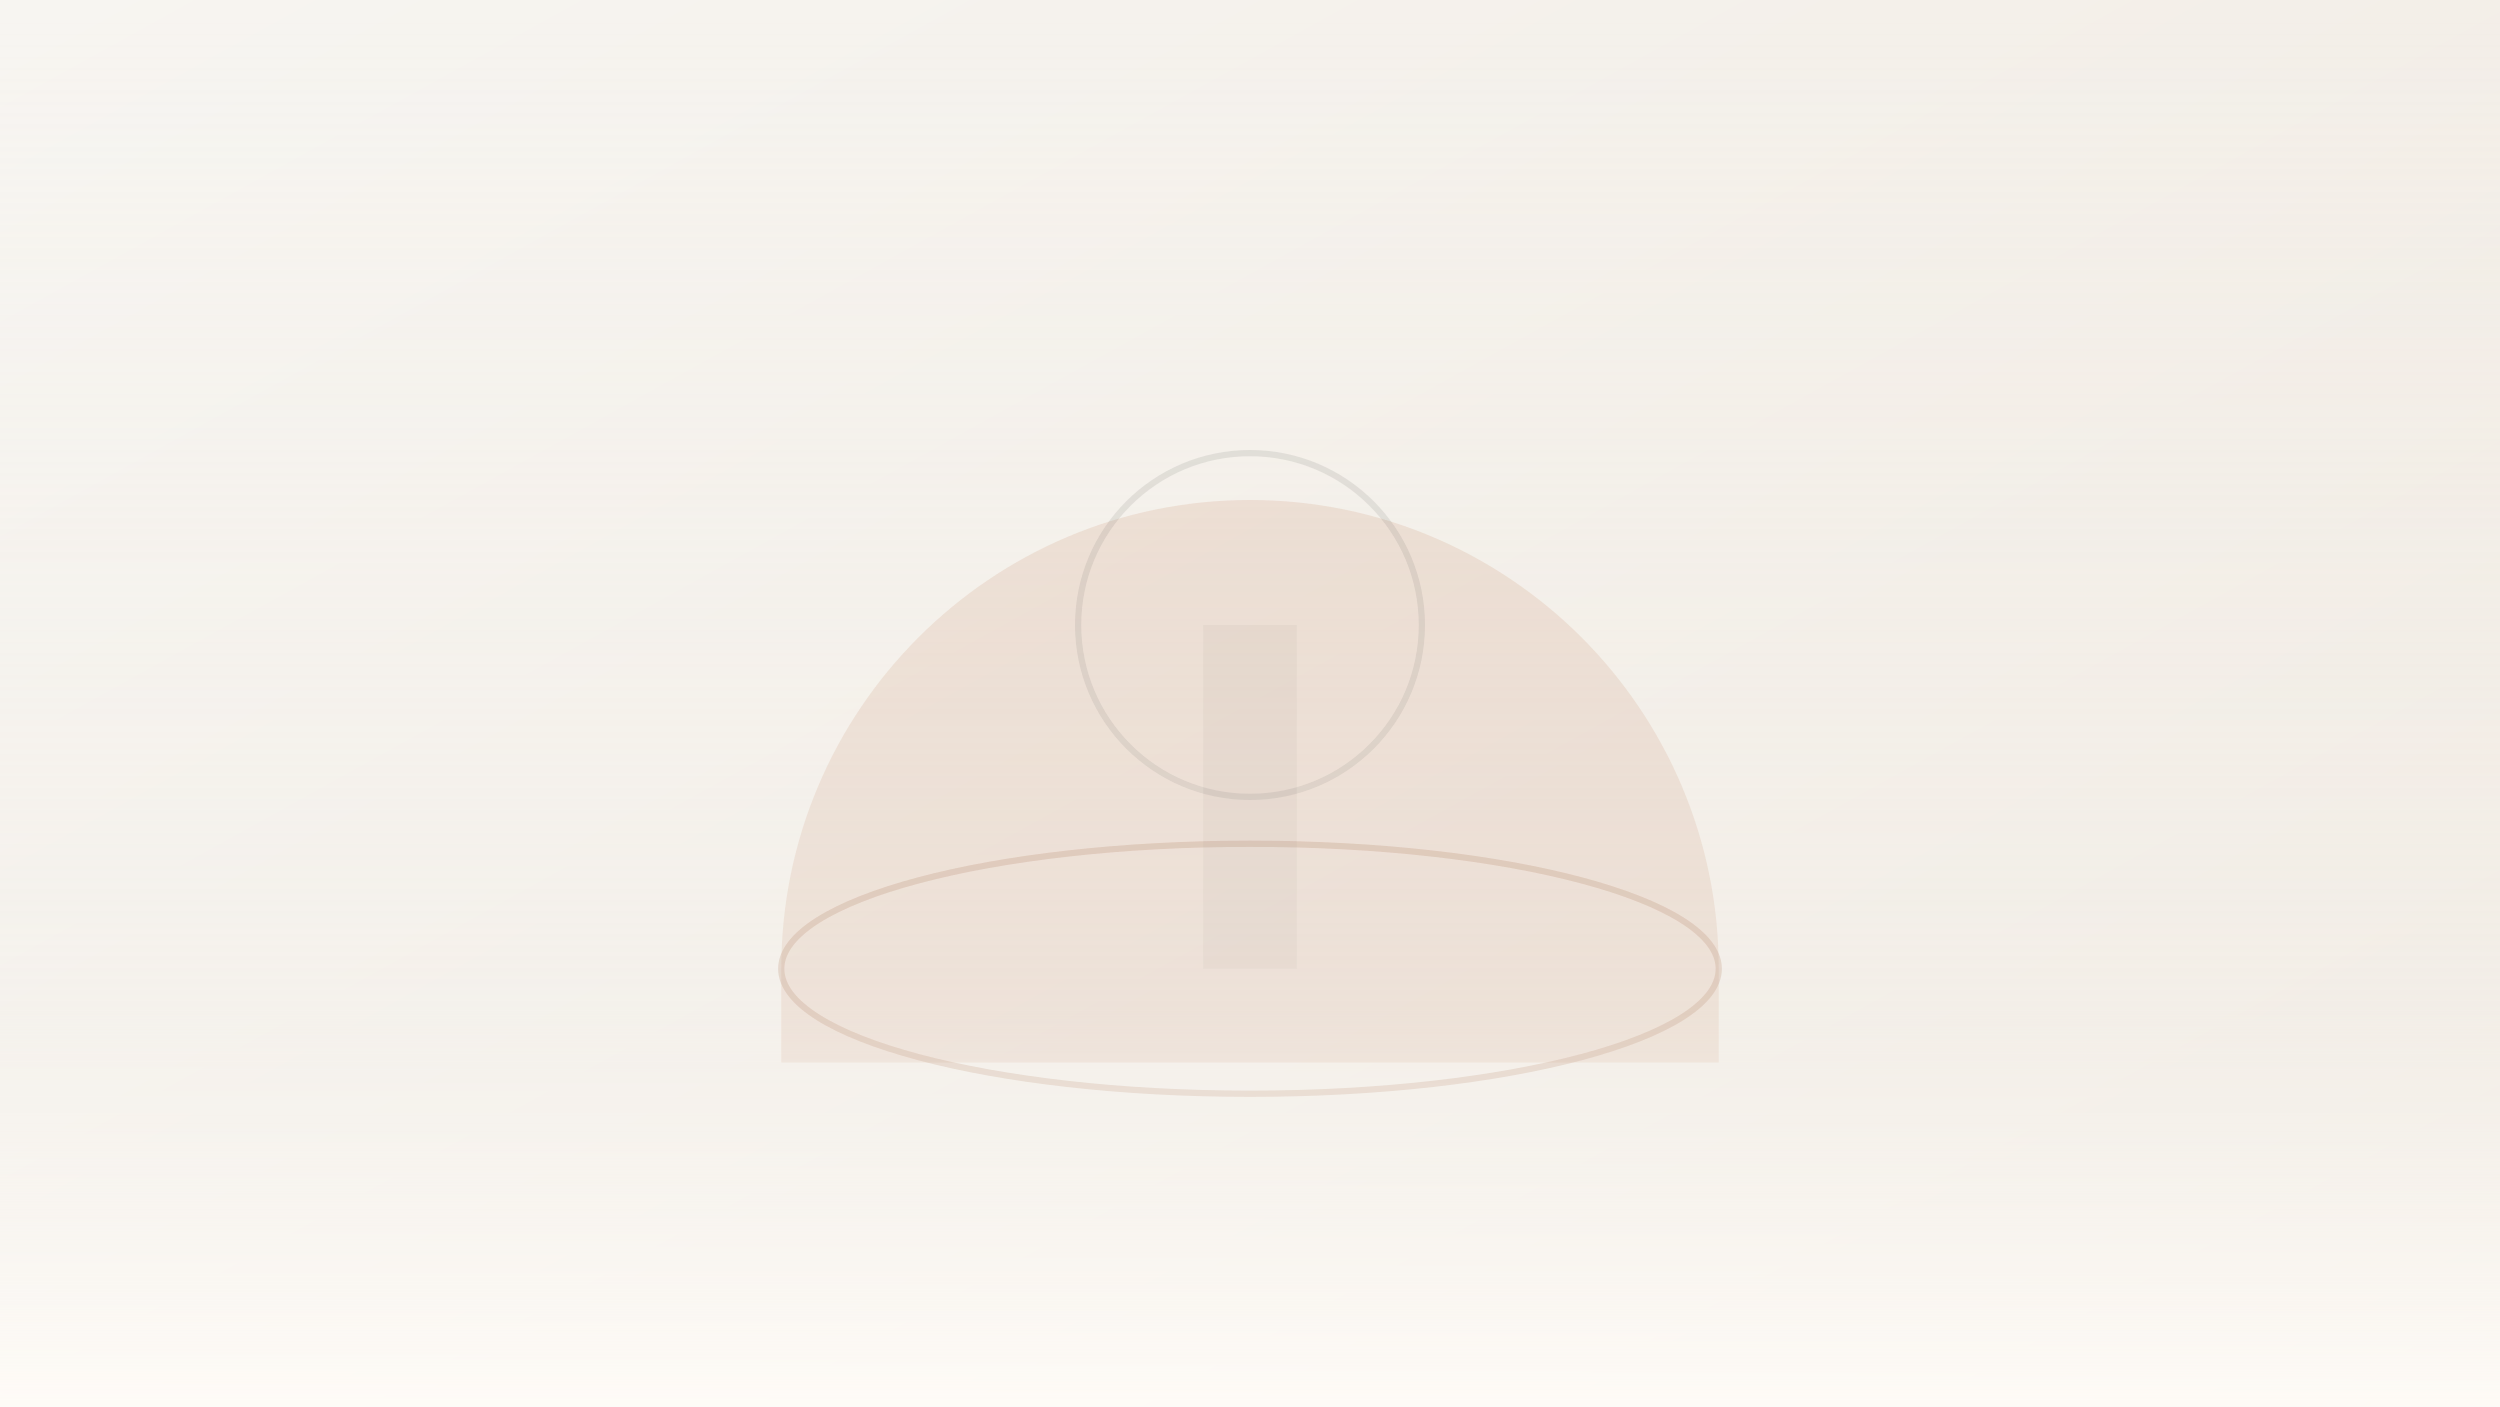
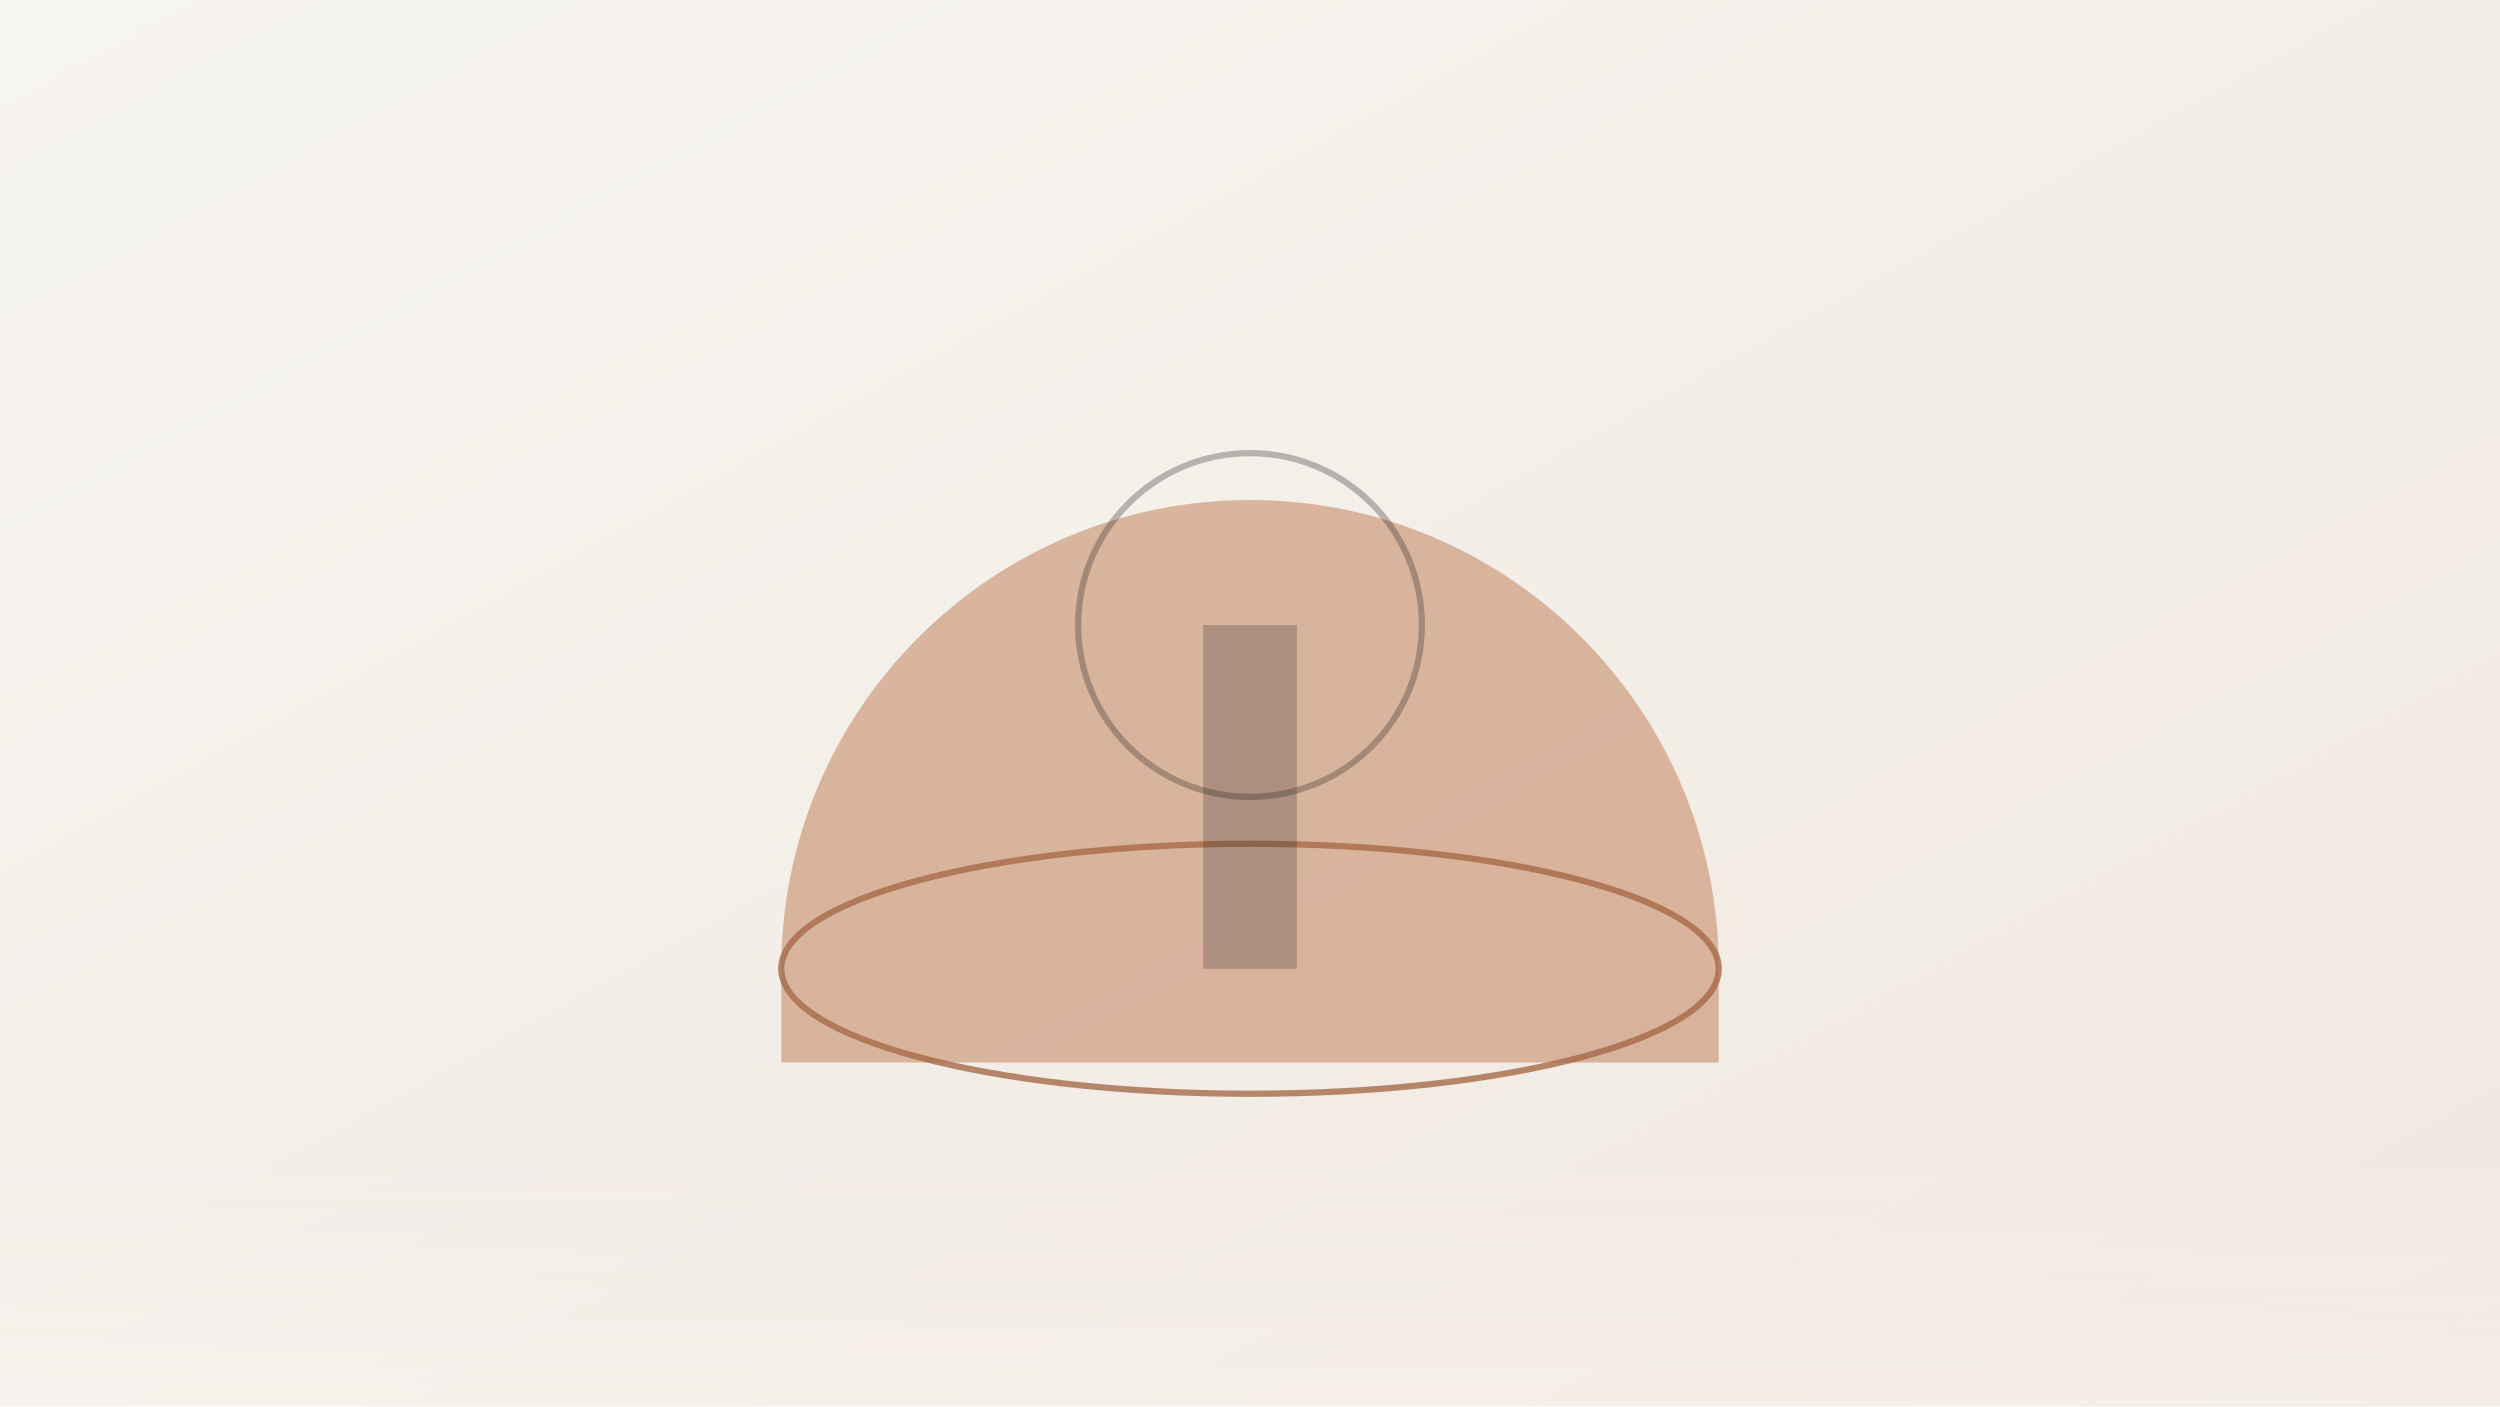
<svg xmlns="http://www.w3.org/2000/svg" viewBox="0 0 800 450" role="img" aria-hidden="true">
  <defs>
    <linearGradient id="bg-romanconcrete" x1="0" y1="0" x2="1" y2="1">
      <stop offset="0%" stop-color="#f7f5f1" />
      <stop offset="100%" stop-color="#efe8df" />
    </linearGradient>
    <linearGradient id="scrim-romanconcrete" x1="0.5" y1="0" x2="0.5" y2="1">
      <stop offset="0%" stop-color="#f7f5f1" stop-opacity="0" />
-       <stop offset="72%" stop-color="#f7f5f1" stop-opacity="0.35" />
-       <stop offset="100%" stop-color="#fffcf8" stop-opacity="0.92" />
+       <stop offset="82%" stop-color="#f7f5f1" stop-opacity="0" />
+       <stop offset="100%" stop-color="#fffcf8" stop-opacity="0.26" />
    </linearGradient>
  </defs>
  <rect width="800" height="450" fill="url(#bg-romanconcrete)" />
-   <g opacity="0.95">
-     <path d="M250 310 A150 150 0 0 1 550 310 L550 340 L250 340 Z" fill="#c17f59" opacity="0.2" />
-     <ellipse cx="400" cy="310" rx="150" ry="40" fill="none" stroke="#a56845" stroke-width="2" opacity="0.3" />
-     <circle cx="400" cy="200" r="55" fill="none" stroke="#2c2825" stroke-width="2" opacity="0.12" />
-     <rect x="385" y="200" width="30" height="110" fill="#2c2825" opacity="0.06" />
+   <g>
+     <path d="M250 310 A150 150 0 0 1 550 310 L550 340 L250 340 Z" fill="#c17f59" opacity="0.52" />
+     <ellipse cx="400" cy="310" rx="150" ry="40" fill="none" stroke="#a56845" stroke-width="2" opacity="0.78" />
+     <circle cx="400" cy="200" r="55" fill="none" stroke="#2c2825" stroke-width="2" opacity="0.31" />
+     <rect x="385" y="200" width="30" height="110" fill="#2c2825" opacity="0.26" />
  </g>
  <rect width="800" height="450" fill="url(#scrim-romanconcrete)" />
</svg>
